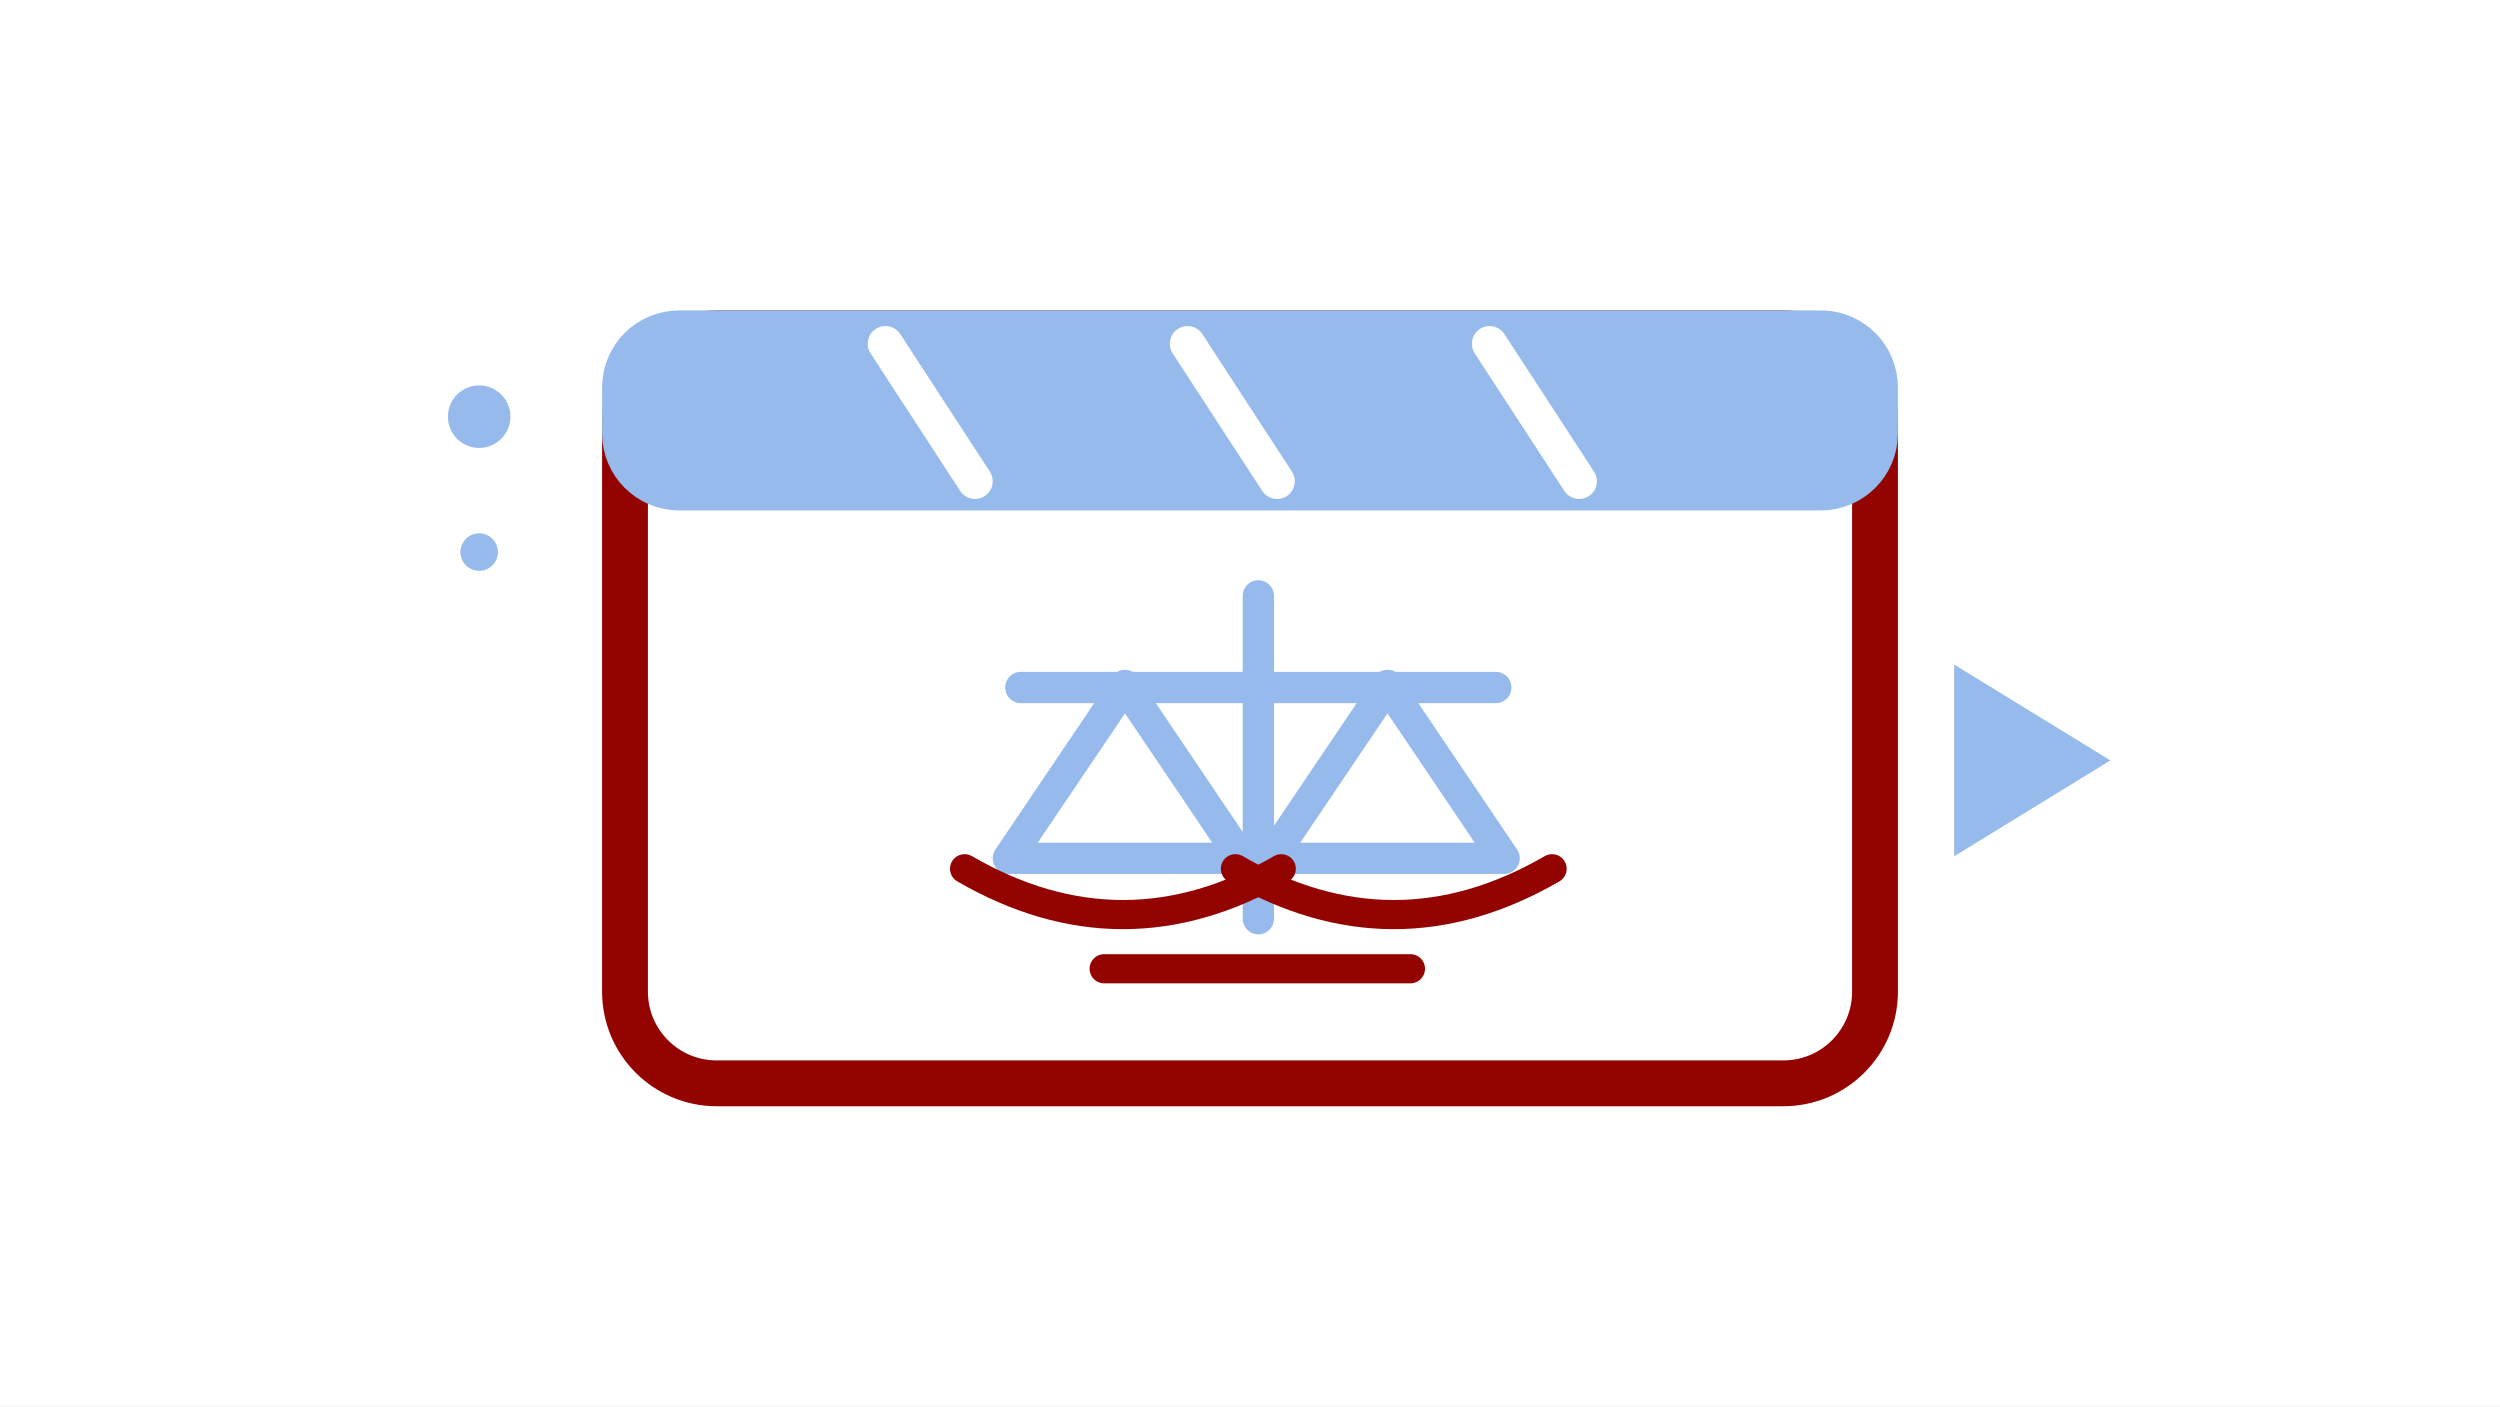
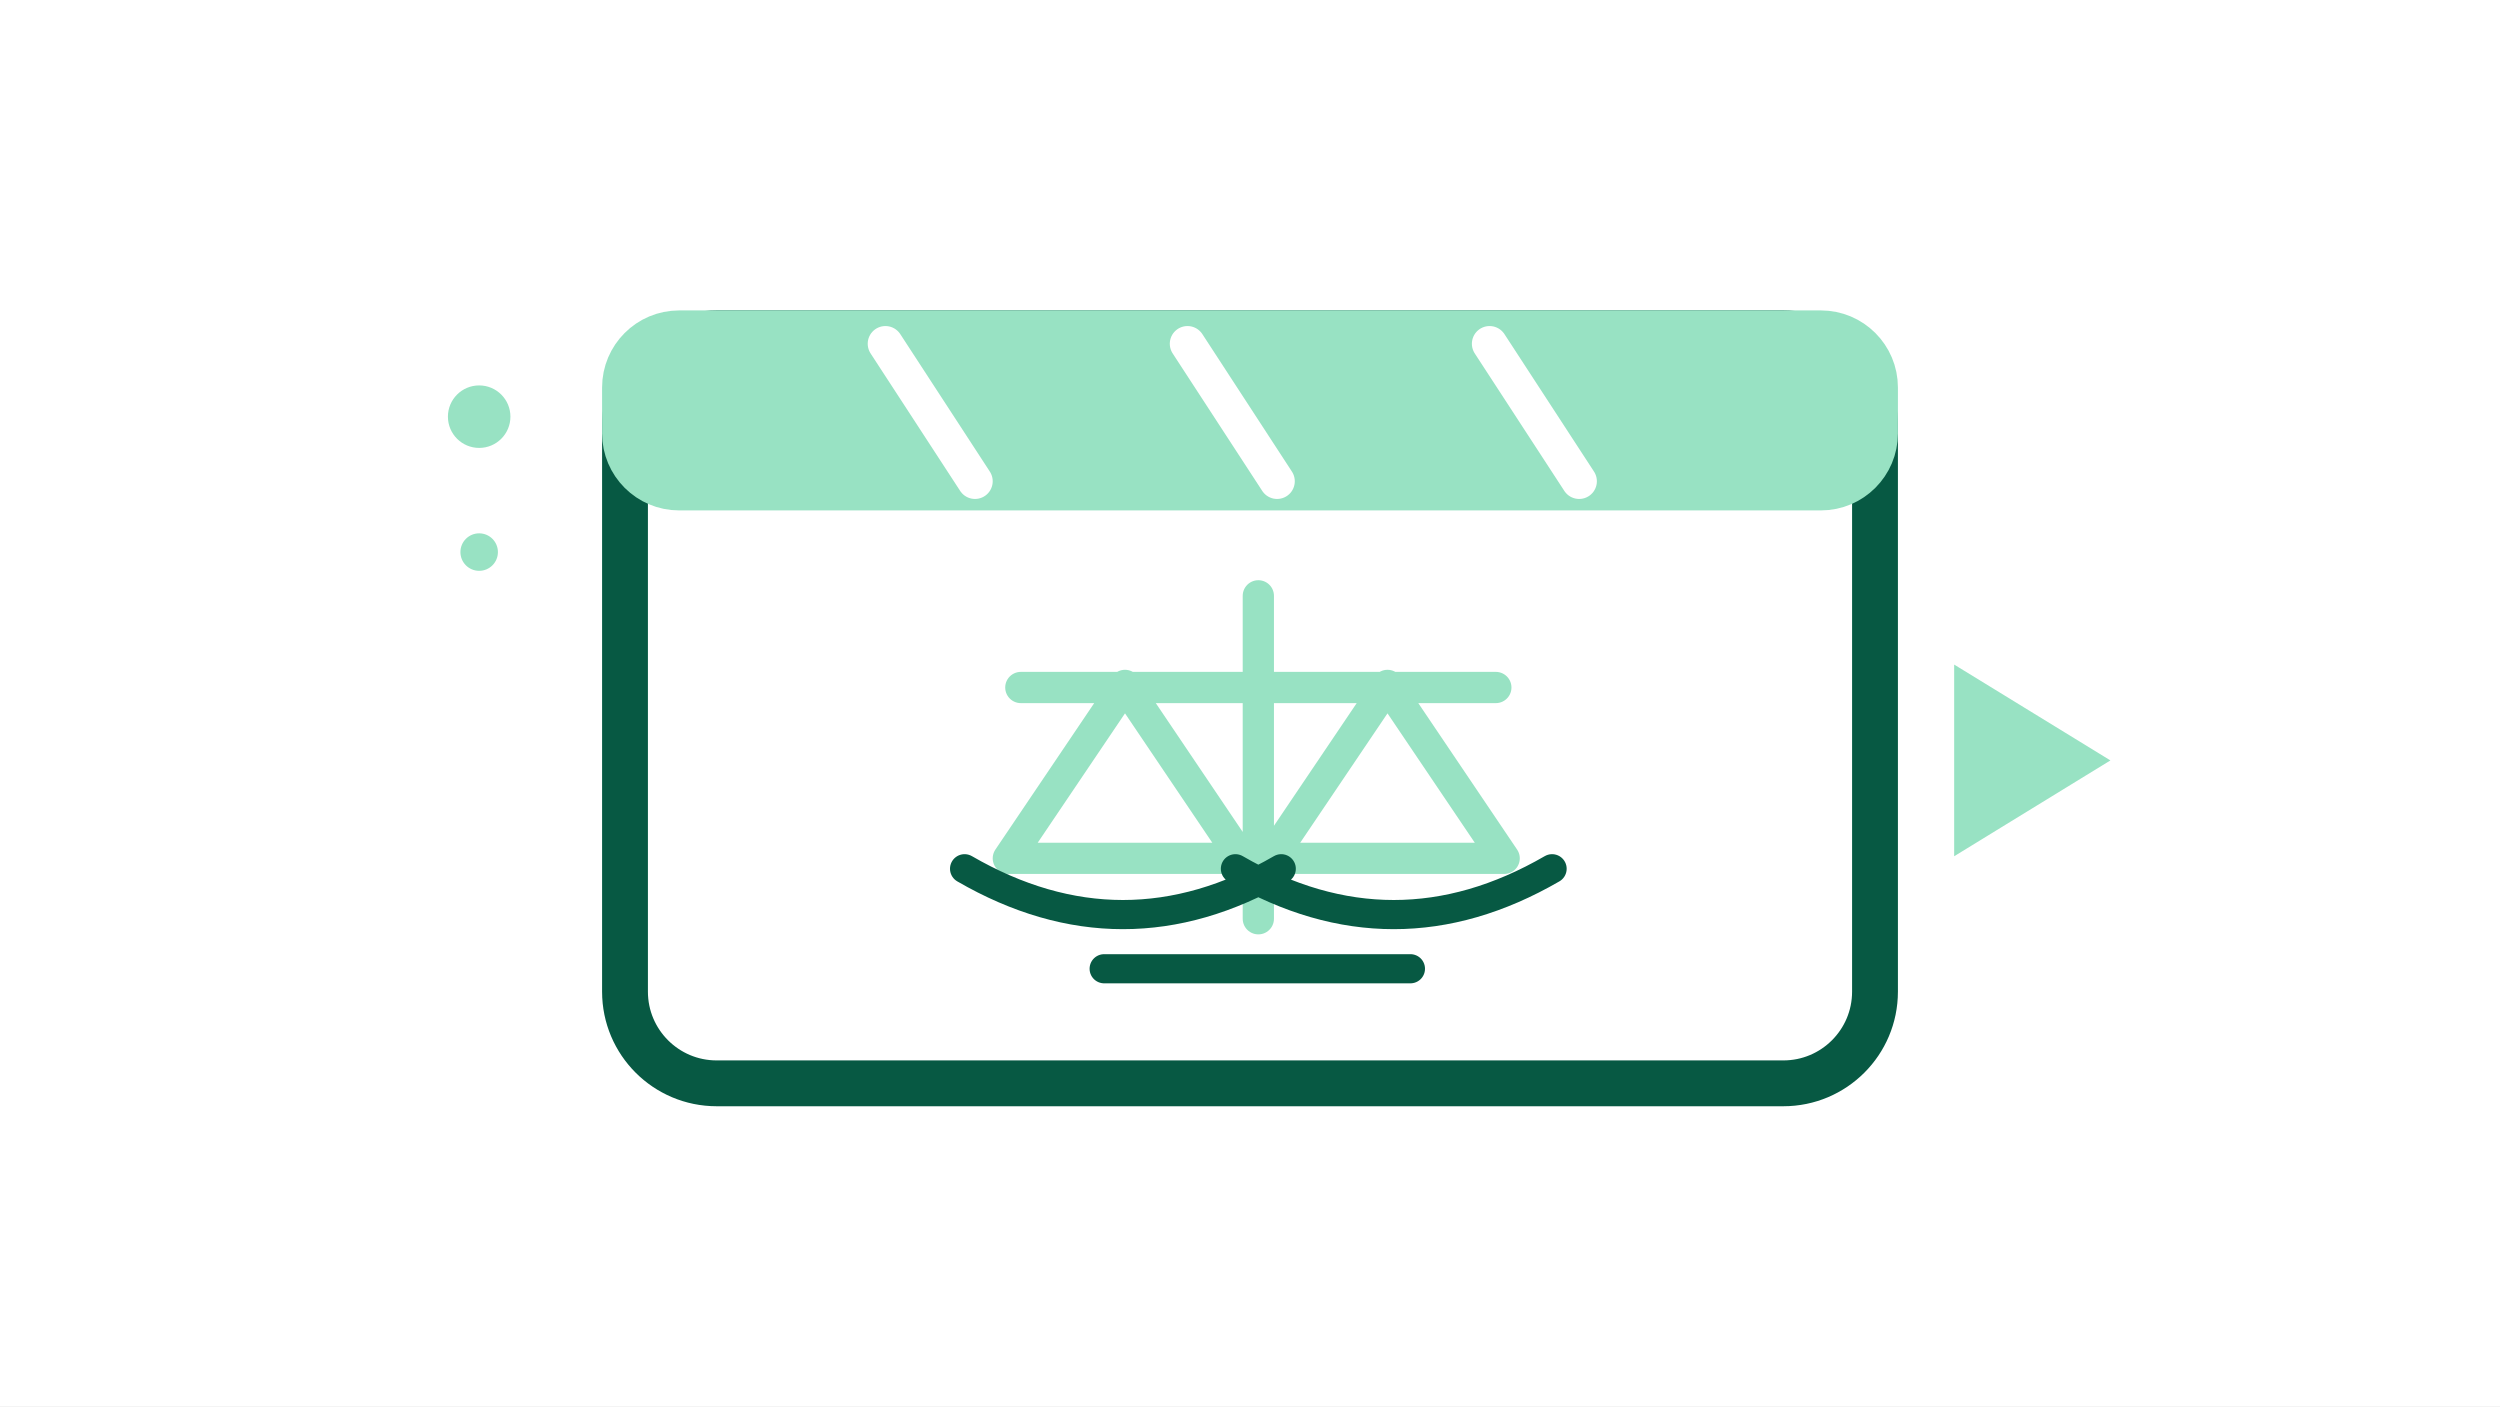
<svg xmlns="http://www.w3.org/2000/svg" width="1200" height="675" viewBox="0 0 1200 675" role="img">
  <rect width="1200" height="675" fill="#FFFFFF" />
-   <g fill="none" stroke="#95BAEB" stroke-width="22" stroke-linecap="round" stroke-linejoin="round">
-     <rect x="300" y="160" width="600" height="360" rx="44" stroke="#930400" stroke-width="22" />
-     <rect x="300" y="160" width="600" height="74" rx="26" fill="#95BAEB" stroke="#95BAEB" />
+   <g fill="none" stroke="#98E2C3" stroke-width="22" stroke-linecap="round" stroke-linejoin="round">
+     <rect x="300" y="160" width="600" height="360" rx="44" stroke="#075943" stroke-width="22" />
+     <rect x="300" y="160" width="600" height="74" rx="26" fill="#98E2C3" stroke="#98E2C3" />
    <path d="M425 165 L468 231 M570 165 L613 231 M715 165 L758 231" stroke="#FFFFFF" stroke-width="17" />
-     <path d="M604 286 V441 M490 330 H718 M540 329 L484 412 H596 Z M666 329 L610 412 H722 Z" stroke="#95BAEB" stroke-width="15" />
-     <path d="M463 417 Q539 461 615 417 M593 417 Q669 461 745 417 M530 465 H677" stroke="#930400" stroke-width="14" />
-     <g fill="#95BAEB" stroke="none">
+     <path d="M604 286 V441 M490 330 H718 M540 329 L484 412 H596 Z M666 329 L610 412 H722 Z" stroke="#98E2C3" stroke-width="15" />
+     <path d="M463 417 Q539 461 615 417 M593 417 Q669 461 745 417 M530 465 H677" stroke="#075943" stroke-width="14" />
+     <g fill="#98E2C3" stroke="none">
      <path d="M938 319 L1013 365 L938 411 Z" />
      <circle cx="230" cy="200" r="15" />
      <circle cx="230" cy="265" r="9" />
    </g>
  </g>
</svg>
